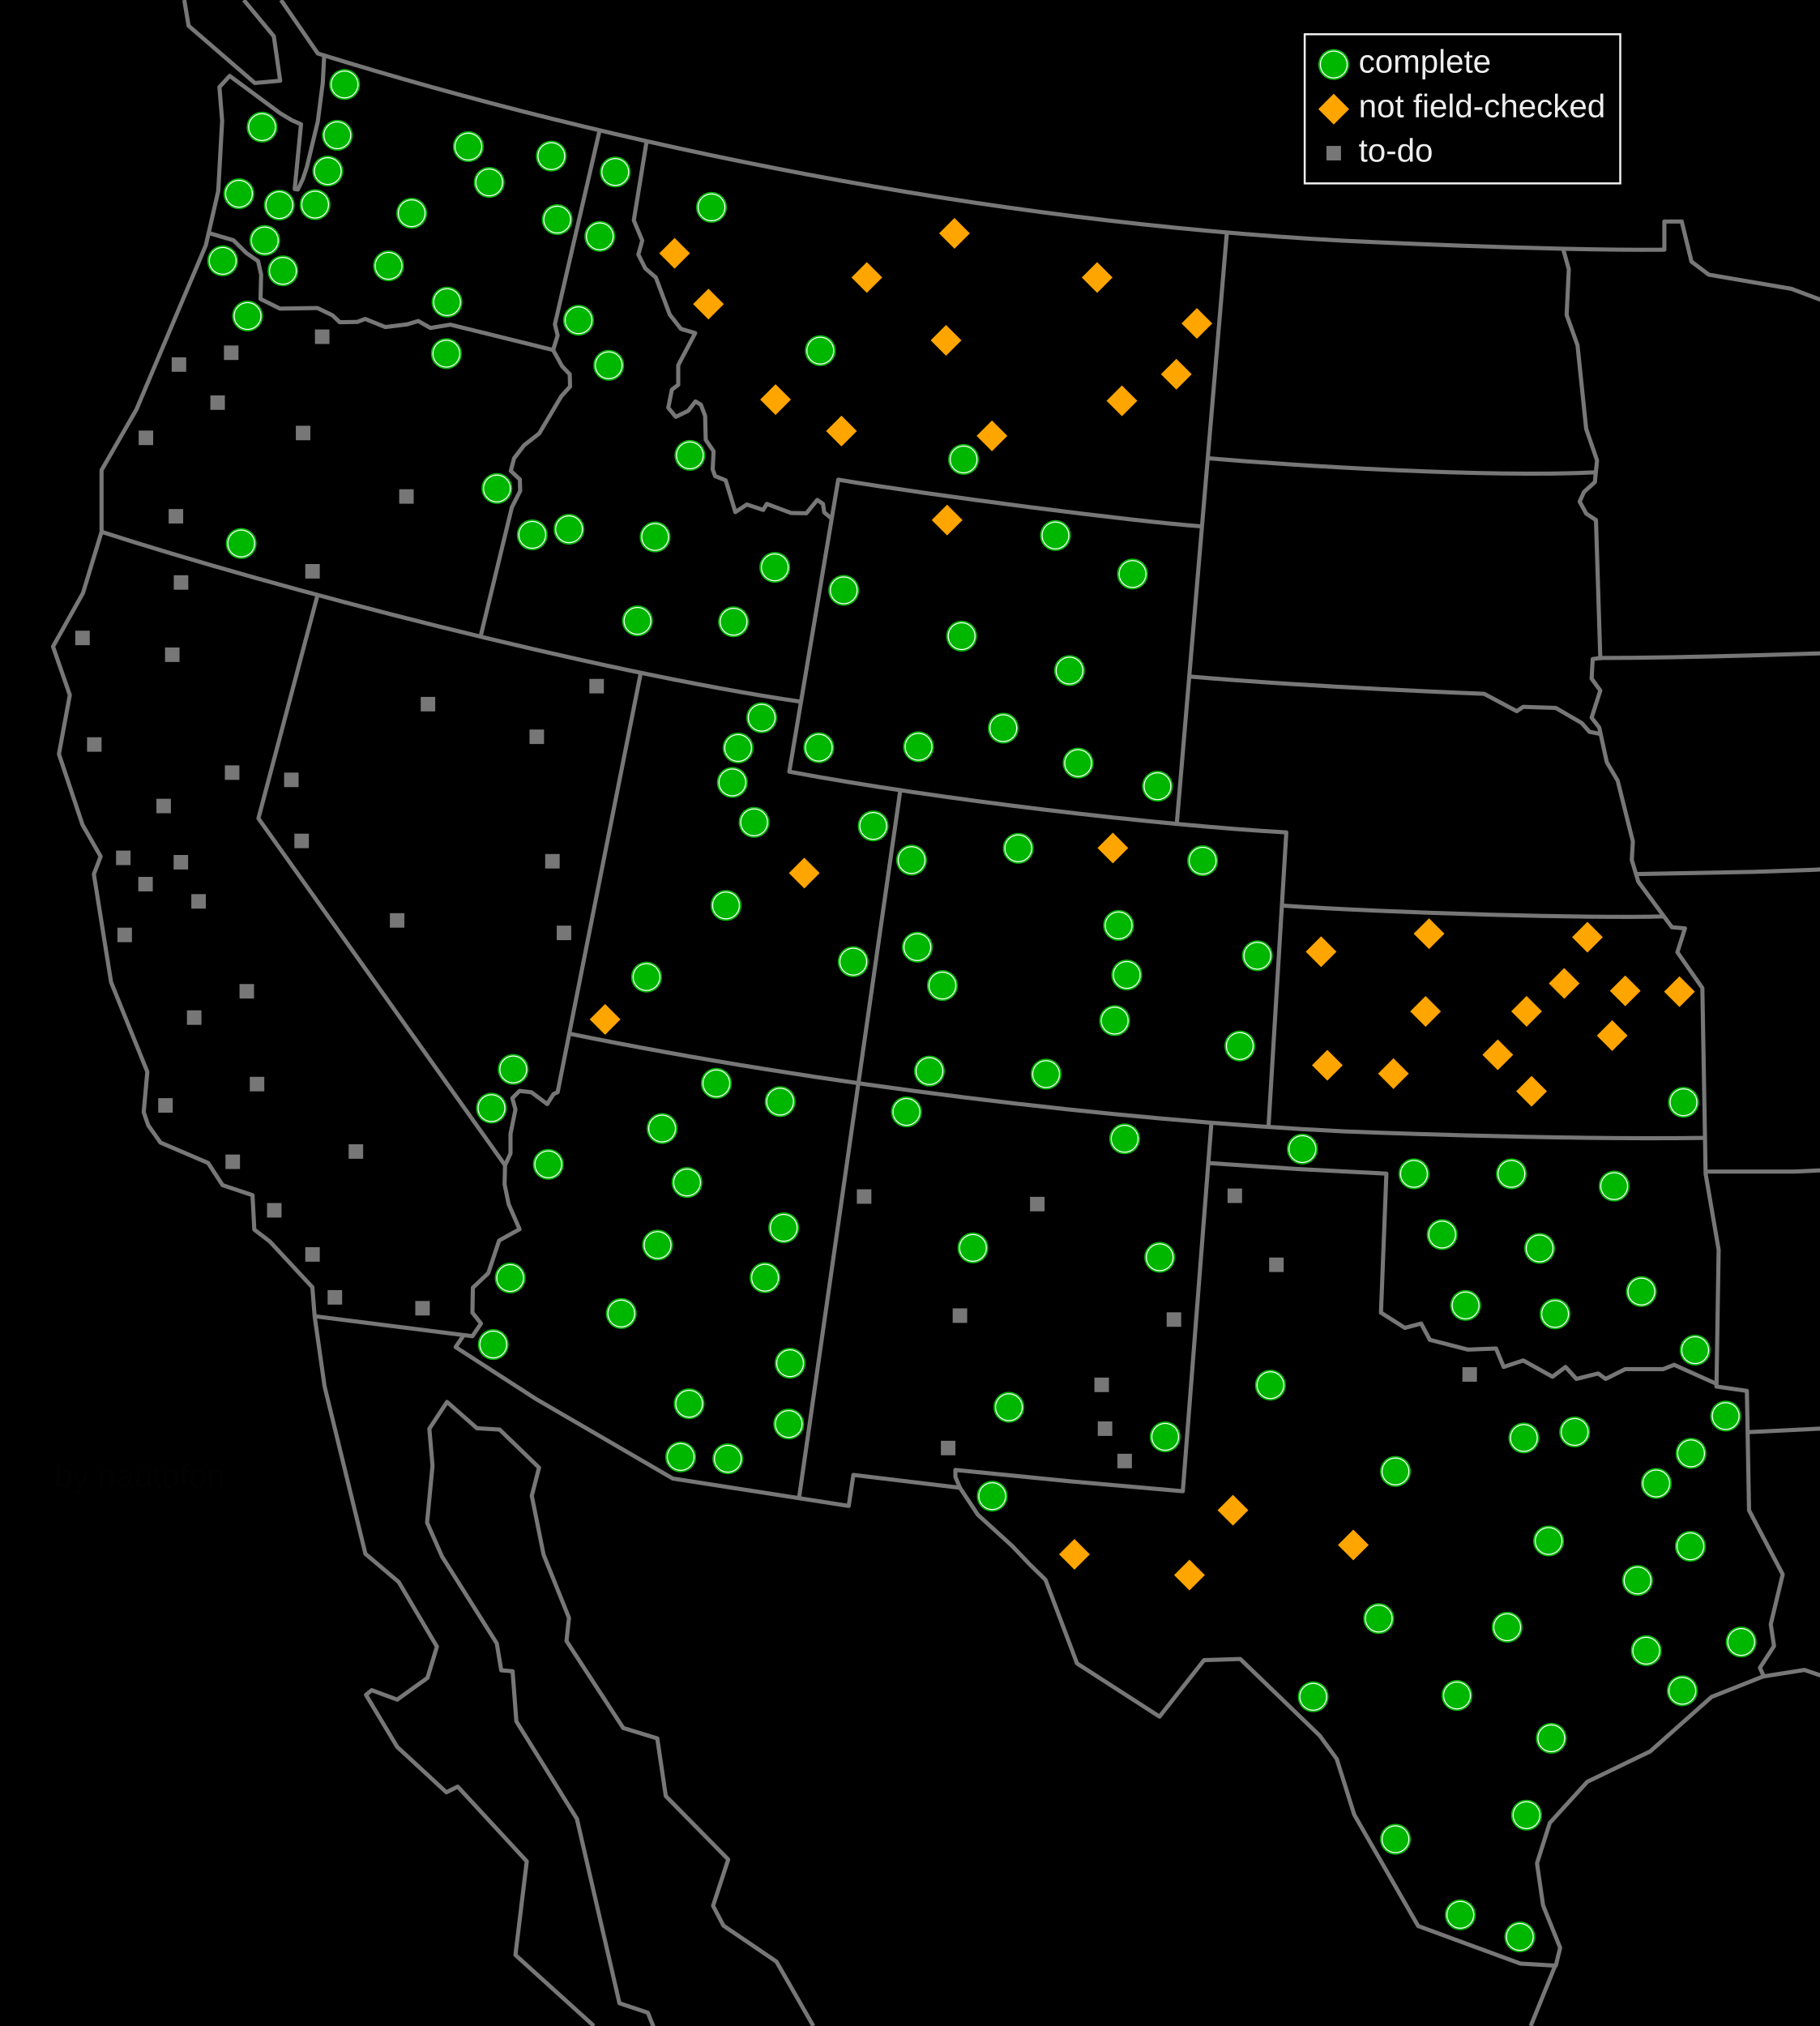
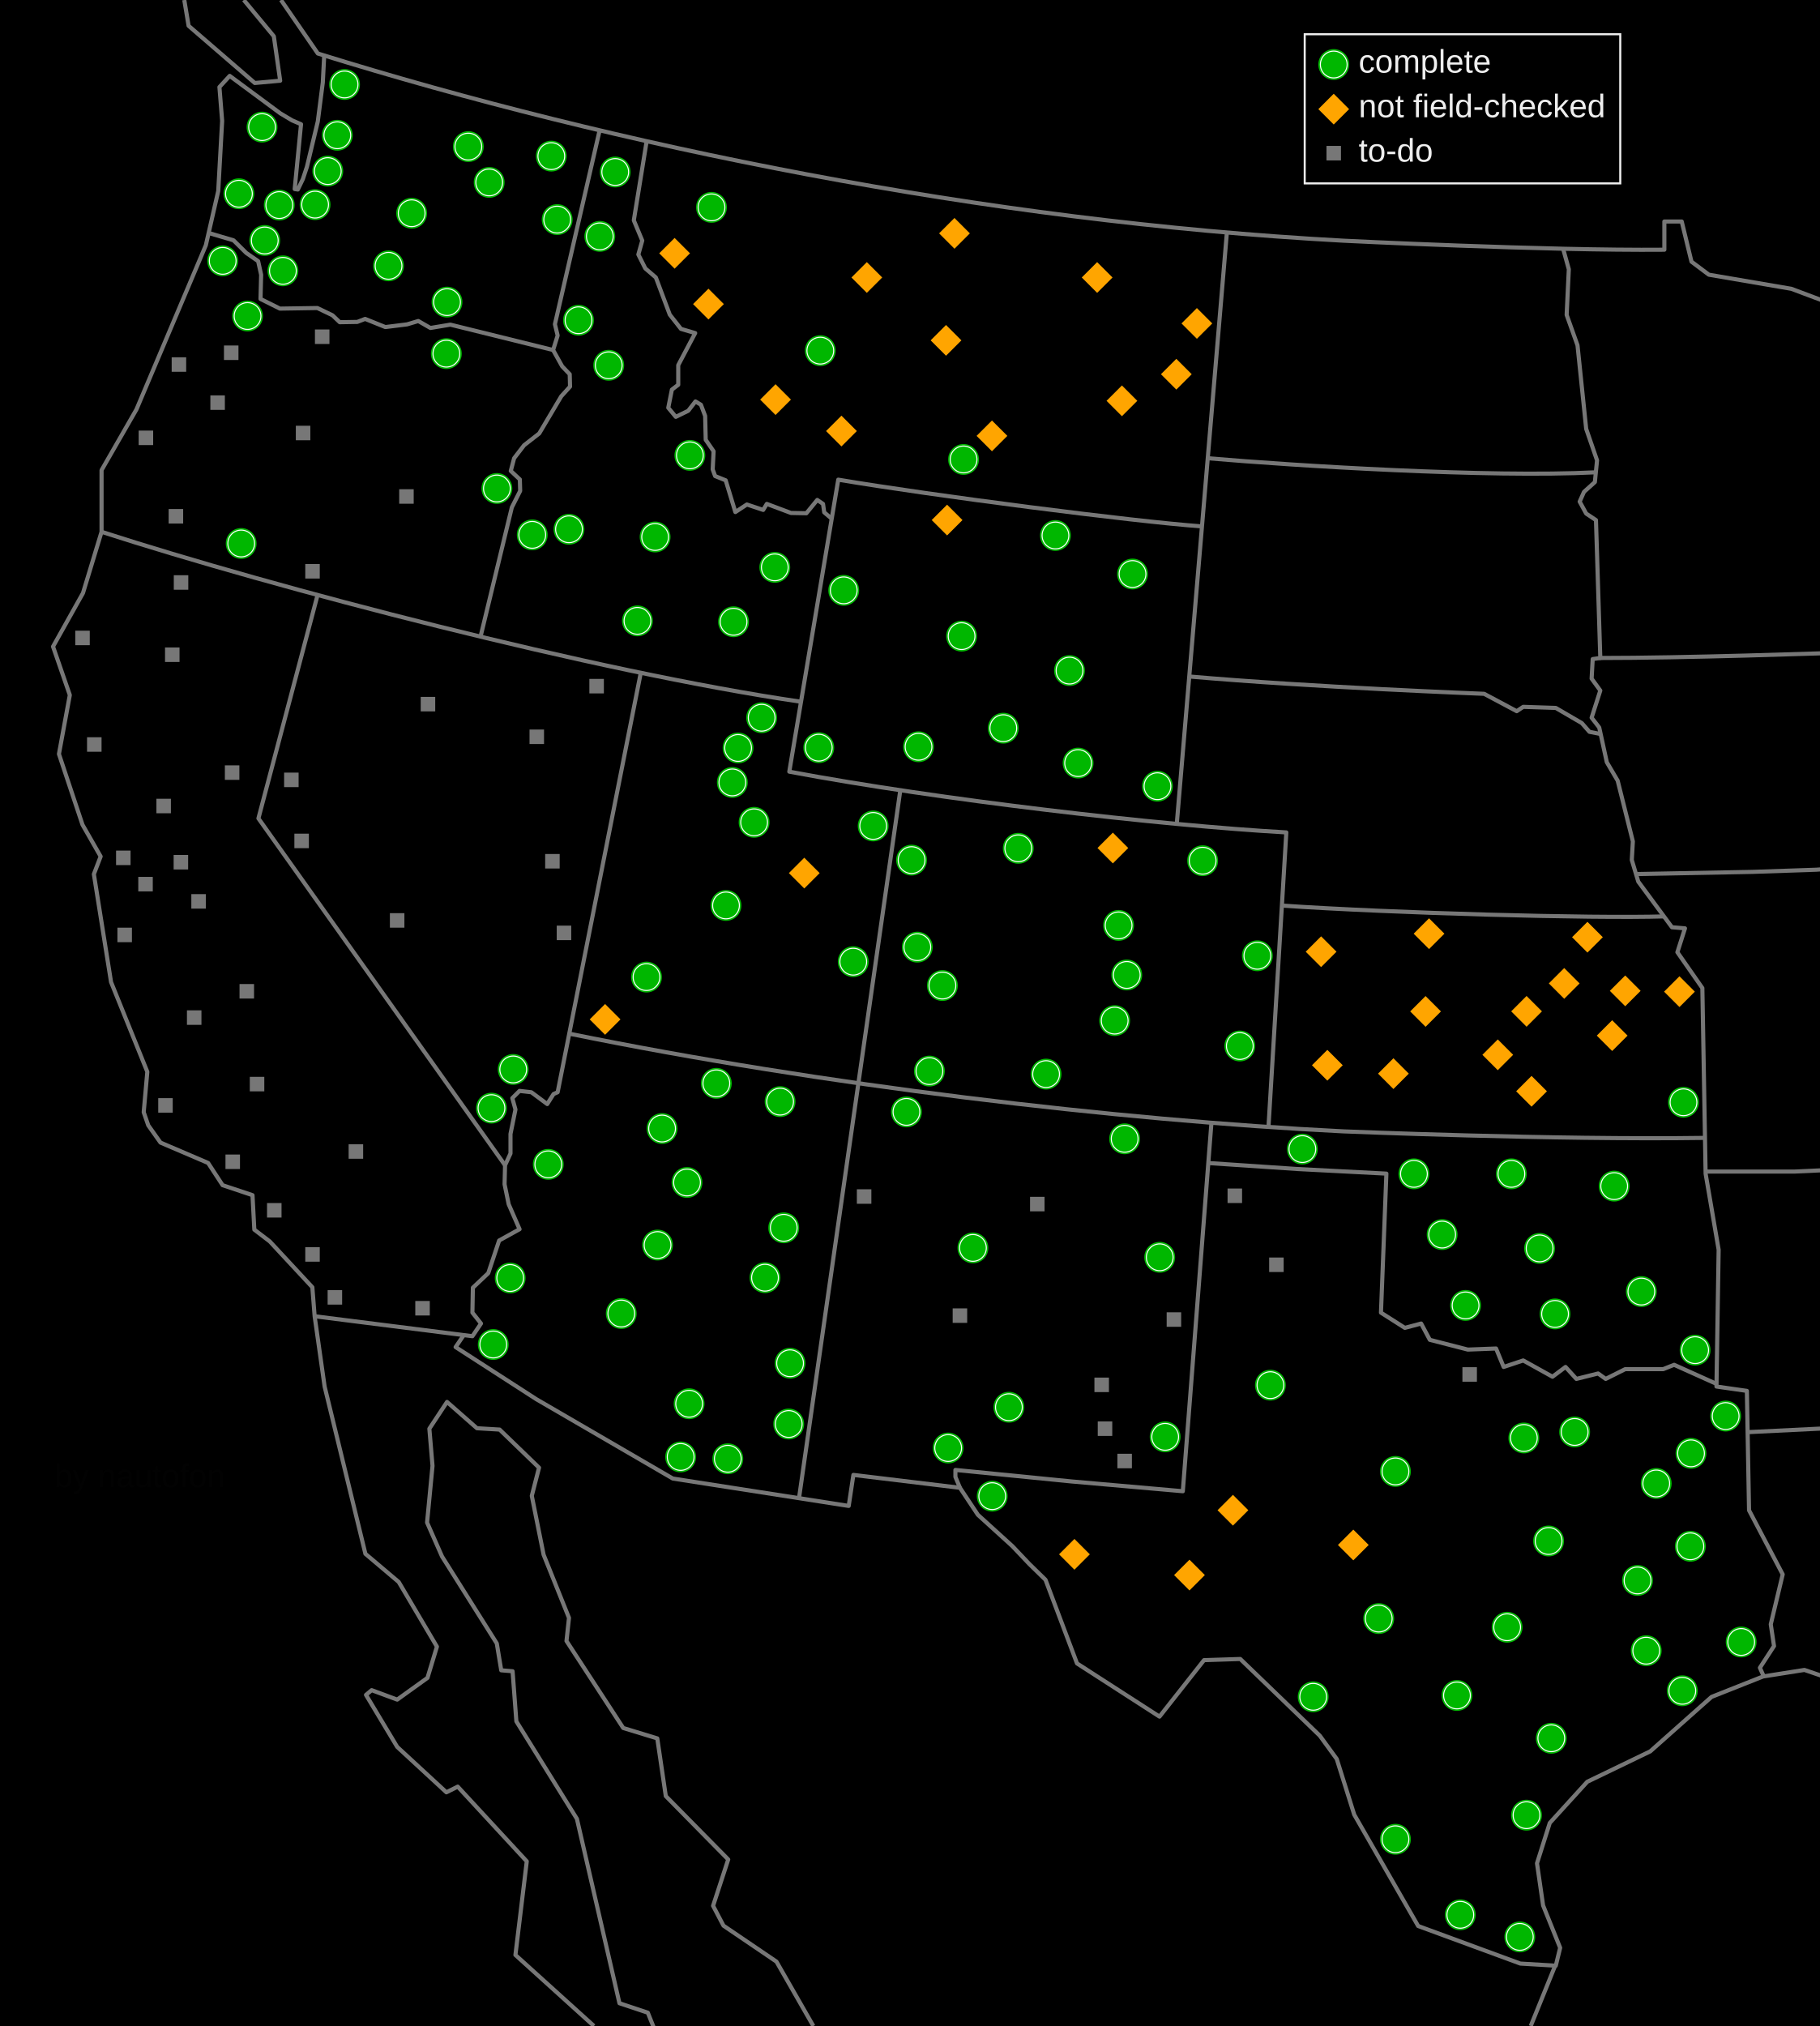
<svg xmlns="http://www.w3.org/2000/svg" xmlns:xlink="http://www.w3.org/1999/xlink" version="1.1" x="0px" y="0px" width="501.68px" height="558.55px" viewBox="0 0 501.68 558.55" xml:space="preserve">
  <symbol id="all" viewBox="-4.25 -4.25 8.5 8.5">
    <path style="fill:#00B700;" d="M4.25,0c0-2.35-1.9-4.25-4.25-4.25c-2.35,0-4.25,1.9-4.25,4.25S-2.35,4.25,0,4.25C2.35,4.25,4.25,2.35,4.25,0z" />
    <path style="fill:none;stroke:#FFFFFF;stroke-width:0.283;stroke-miterlimit:10;" d="M3.69,0c0-2.04-1.65-3.69-3.69-3.69S-3.68-2.04-3.68,0S-2.04,3.69,0,3.69S3.69,2.04,3.69,0z" />
  </symbol>
  <symbol id="cleanup" viewBox="-4.25 -4.25 8.5 8.5">
    <rect x="-3" y="-3" width="6" height="6" transform="rotate(45)" style="fill:orange" />
  </symbol>
  <symbol id="open" viewBox="-4.25 -4.25 8.5 8.5">
    <rect x="-2" y="-2" width="4" height="4" style="fill:#777" />
  </symbol>
  <symbol id="TODO" viewBox="-4.25 -4.25 8.5 8.5">
    <rect x="-2" y="-2" width="4" height="4" style="fill:red" />
  </symbol>
  <g id="map">
    <rect width="597.74" height="558.55" />
    <text id="made_by_nautofon" transform="matrix(1 0 0 1 15.00 410.00)" style="font-family:'ArialMT','Arial',sans-serif;fill:#020202;font-size:9px;">by nautofon</text>
    <path style="fill:none;stroke:#777777;stroke-width:1.134;stroke-linejoin:round;stroke-miterlimit:10;" d="M77.47,0l10.16,14.75c81.55,25.39,184,46.31,282.83,51.61 0 0 55.799 2.787 88.427 2.487v-7.783h4.789l2.694 11.076 4.789 3.592 22.75 3.891 14.368 5.388 10.178-2.993 17.362 4.49-13.47 7.184-18.858 18.559 0.299 2.395" />
    <line style="fill:none;stroke:#777777;stroke-width:1.134;stroke-linejoin:round;stroke-miterlimit:10;" x1="338.27" y1="64.1" x2="324.45" y2="227.16" />
    <polyline style="fill:none;stroke:#777777;stroke-width:1.134;stroke-linejoin:round;stroke-miterlimit:10;" points="87.56,164.04 71.25,225.62 139.25,321.25" />
    <polyline style="fill:none;stroke:#777777;stroke-width:1.134;stroke-linejoin:round;stroke-miterlimit:10;" points="176.67,185.49 153.75,301.12 152.62,301.62 150.88,304.38 146.5,301.12 143.25,300.75 141.25,302.75 142.12,305.88 140.75,312.62 140.75,318 139.25,321.25 139.12,326.5 140.25,332 143.25,338.88 137.62,342 134.62,351 130.38,355 130.25,361.88 132.62,364.88 130.25,368.38 86.75,362.88" />
    <polyline style="fill:none;stroke:#777777;stroke-width:1.134;stroke-linejoin:round;stroke-miterlimit:10;" points="50.81,0 52,7.12 70.25,22.88 77.25,22.25 75.5,10 67.22,0" />
    <path style="fill:none;stroke:#777777;stroke-width:1.134;stroke-linejoin:round;stroke-miterlimit:10;" d="m89.39 15.3-0.39 7.45-1.38 10.75-3 12.5-1.12 3.38-1.38 2.87-0.87-0.13 1.75-17.87-2.5-1.08-3.21-1.92-13.96-10.33-2.83 3.08 0.75 9.33-1.08 19.34-3.42 14.95-19.13 45.26-9.62 16.74v17l-5.12 16.88-8.26 14.75 4.63 13.37-3 16.26 6.5 19.5 5 8.74-1.87 4.88 4.74 29.75 10 24.75-1 11.12 1.26 3.63 3.37 4.75 13.13 5.62 4 6.13 8.24 2.75 0.5 9.5 4.26 3.25 11.74 12.63 0.63 8 2.75 19.37 11.25 46.13 9.177 7.754 10.54 17.833-2.607 8.605-8.344 5.997-7.04-2.607-1.565 1.304 8.605 14.341 13.559 12.516 3.129-1.565 19.035 20.599-3.129 25.814 21.642 19.574" />
    <path style="fill:none;stroke:#777777;stroke-width:1.134;stroke-linejoin:round;stroke-miterlimit:10;" d="m180.18 558.79-1.565-3.911-7.822-2.607-11.734-50.846-16.688-26.857-1.043-13.82-3.129-0.261-1.228-7.413-15.09-23.953-4.13-9.37 1.5-15.63-0.87-10.24 4.87-7.38 8.25 7.25 6.25 0.37 10.87 10.5-2 7.76 3.26 16.24 6.997 17.413-0.687 6.37 15.645 23.989 9.387 2.868 2.347 15.906 17.21 17.47-4.172 12.777 2.868 5.476 14.602 9.909 10.169 17.749" />
    <path style="fill:none;stroke:#777777;stroke-width:1.134;stroke-linejoin:round;stroke-miterlimit:10;" d="m127.87 368.07-2.25 3.31 22.26 14.37 37.62 21.87 48.5 7.55 1.29-8.55 29.38 3.55 4.95 7.45 9.5 8.63 4.68 4.93 4.464 4.358 8.681 23.049 22.75 14.668 12.273-15.566 9.989-0.323 21.93 21.149 4.666 6.405 4.83 15.362 17.624 30.7 28.183 10.36 9.765 0.577 1.202-4.926-4.701-11.674-1.683-11.626 3.523-11.123 10.338-11.353 17.362-8.382 16.902-15.012 14.229-5.642 11.375-1.796 13.171 4.49 14.967-3.592 14.368 10.477 12.872-0.299 6.585-4.191 6.885 2.395 2.694-2.993-3.891-3.592-0.299-8.082-2.993-5.388 6.885-4.191 13.47-2.395 15.53 0.898" />
    <line style="fill:none;stroke:#777777;stroke-width:1.134;stroke-linejoin:round;stroke-miterlimit:10;" x1="248.23" y1="217.87" x2="220.3" y2="413.04" />
    <path style="fill:none;stroke:#777777;stroke-width:1.134;stroke-linejoin:round;stroke-miterlimit:10;" d="M28,146.62c47.23,15.27,136.03,38.56,192.86,46.85" />
    <path style="fill:none;stroke:#777777;stroke-width:1.134;stroke-linejoin:round;stroke-miterlimit:10;" d="M156.95 284.97c69.54 14.18 151.01 23.87 213.51 26.94 0 0 58.194 2.396 99.503 1.797" />
    <path style="fill:none;stroke:#777777;stroke-width:1.134;stroke-linejoin:round;stroke-miterlimit:10;" d="M331.36,145.12c-18.79-1.34-74.68-8.56-100.24-12.88l-13.5,80.5c41,7.71,102.37,14.82,137.04,16.75l-4.92,81.2" />
    <polyline style="fill:none;stroke:#777777;stroke-width:1.134;stroke-linejoin:round;stroke-miterlimit:10;" points="334.01,309.54 326.12,411.12 295.42,408.42 263.42,405.25 263.42,407.17 264.67,410.17" />
    <path style="fill:none;stroke:#777777;stroke-width:1.134;stroke-linejoin:round;stroke-miterlimit:10;" d="m333.16 320.64 24.461 1.643 24.63 1.276-1.497 38.332 6.585 4.191 4.49-1.197 2.395 4.49 10.477 2.694 7.783-0.299 2.095 5.089 5.388-1.796 8.082 4.49 3.592-2.694 2.993 3.293 5.987-1.497 2.095 1.497 5.388-2.694h10.477l2.993-1.197 11.974 5.388" />
    <path style="fill:none;stroke:#777777;stroke-width:1.134;stroke-linejoin:round;stroke-miterlimit:10;" d="m353.22 249.65c31.131 2.095 85.611 3.592 105.67 2.993" />
    <path style="fill:none;stroke:#777777;stroke-width:1.134;stroke-linejoin:round;stroke-miterlimit:10;" d="m327.78 186.49c34.125 2.993 81.42 4.789 81.42 4.789l8.98 4.789 1.796-1.197 8.98 0.299 7.184 4.191 2.095 2.395 2.993 0.599" />
    <path style="fill:none;stroke:#777777;stroke-width:1.134;stroke-linejoin:round;stroke-miterlimit:10;" d="m332.87 126.32c24.246 2.095 77.529 5.388 107.16 3.891" />
    <polyline style="fill:none;stroke:#777777;stroke-width:1.134;stroke-linejoin:round;stroke-miterlimit:10;" points="165.33,35.93 153,89.38 153.75,92.5 152.5,96.5 155,101 157.08,103.17 157.17,106.58 154.75,109.25 148.67,119.5 144.5,122.75 141.75,126.33 140.83,129.83 143.33,132.17 143.42,135.33 141.12,139.88 132.49,175.53" />
    <polyline style="fill:none;stroke:#777777;stroke-width:1.134;stroke-linejoin:round;stroke-miterlimit:10;" points="178.29,38.93 174.75,60.75 177.08,66.33 176,70.17 177.92,74 180.83,76.5 184.67,86.75 187.75,90.67 191.67,91.83 187,100.67 187,106.08 185.25,107.42 184.25,112.42 186.33,114.92 189.75,113.25 191.75,110.67 193.25,111.58 194.42,114.67 194.58,121.25 196.75,124.42 196.5,129.42 197.17,131.25 200.08,132.42 202.75,141.17 205.92,139.08 210.42,140.58 211.42,138.92 218.08,141.42 222.33,141.5 225.33,137.83 226.92,138.92 227.25,141.25 229.32,143.01" />
    <polyline style="fill:none;stroke:#777777;stroke-width:1.134;stroke-linejoin:round;stroke-miterlimit:10;" points="57.53,64.23 64.38,66.25 67.92,69.75 71.17,72 72,75.75 71.83,82.42 77.17,85.08 87.5,84.92 91.67,86.92 93.67,88.83 98.5,88.75 100.67,87.92 106.25,90.17 112.25,89.42 115.33,88.5 118.67,90.42 124.17,89.5 152.5,96.5" />
    <path style="fill:none;stroke:#777777;stroke-width:1.134;stroke-linejoin:round;stroke-miterlimit:10;" d="m431.05 68.847 1.497 5.388-0.599 12.572 2.993 8.382 2.395 23.049 2.993 8.681-0.599 5.987-2.993 2.694-1.197 2.694 1.796 3.293 2.694 1.796 1.197 38.016-2.095 0.299-0.299 5.388 2.395 3.293-2.395 7.484 2.095 2.694 2.095 9.579 2.993 5.089 4.191 16.763-0.299 5.089 1.796 5.987 9.28 12.572 3.592 0.299-2.095 6.585 6.885 9.878 0.898 51.187 3.592 20.954-0.599 37.717 8.382 1.197 0.599 32.927 9.28 17.661-3.293 13.77 0.898 5.987-3.891 5.987 1.197 2.694" />
    <path style="fill:none;stroke:#777777;stroke-width:1.134;stroke-linejoin:round;stroke-miterlimit:10;" d="m440.93 181.4c24.246 0 58.371-1.197 76.93-1.796" />
    <path style="fill:none;stroke:#777777;stroke-width:1.134;stroke-linejoin:round;stroke-miterlimit:10;" d="m451.1 240.97 32.029-0.599 17.661-0.599 12.273-0.898 5.089 4.789" />
    <path style="fill:none;stroke:#777777;stroke-width:1.134;stroke-linejoin:round;stroke-miterlimit:10;" d="m470.56 322.99h24.246l32.329-1.497 17.062 0.299 1.796 2.694-4.789 5.987 10.776-0.299" />
    <path style="fill:none;stroke:#777777;stroke-width:1.134;stroke-linejoin:round;stroke-miterlimit:10;" d="m481.94 394.83 48.792-2.395" />
    <path style="fill:none;stroke:#777777;stroke-width:1.134;stroke-linejoin:round;stroke-miterlimit:10;" d="m428.87 541.7-6.822 16.841" />
  </g>
  <g id="legend" transform="translate(55)">
    <rect x="304.73" y="9.44" style="stroke:#EEEEEE;stroke-width:0.567;stroke-miterlimit:10;" width="87" height="41.12" />
    <text transform="matrix(1 0 0 1 319.5923 44.5608)" style="fill:#EEEEEE; font-family:'ArialMT','Arial',sans-serif; font-size:9px;">to-do</text>
    <use xlink:href="#open" width="8.5" height="8.5" id="legend-unkown_1_" x="-4.25" y="-4.25" transform="matrix(1 0 0 -1 312.729 42.2266)" style="overflow:visible;" />
    <text transform="matrix(1 0 0 1 319.5923 32.3207)" style="fill:#EEEEEE; font-family:'ArialMT','Arial',sans-serif; font-size:9px;">not field-checked</text>
    <use xlink:href="#cleanup" width="8.5" height="8.5" id="legend-some_1_" x="-4.25" y="-4.25" transform="matrix(1 0 0 -1 312.729 30.0874)" style="overflow:visible;" />
    <text transform="matrix(1 0 0 1 319.5933 20.0199)" style="fill:#EEEEEE; font-family:'ArialMT','Arial',sans-serif; font-size:9px;">complete</text>
    <use xlink:href="#all" width="8.5" height="8.5" id="legend-all_1_" x="-4.25" y="-4.25" transform="matrix(1 0 0 -1 312.729 17.7852)" style="overflow:visible;" />
  </g>
  <g id="data">
    <g id="AZ">
      <use xlink:href="#all" width="8.5" height="8.5" id="camp_verde" x="-4.25" y="-4.25" transform="matrix(1 0 0 -1 181.292 343.25)" style="overflow:visible;" />
      <use xlink:href="#all" width="8.5" height="8.5" id="clifton" x="-4.25" y="-4.25" transform="matrix(1 0 0 -1 217.8335 375.834)" style="overflow:visible;" />
      <use xlink:href="#all" width="8.5" height="8.5" id="ehrenberg" x="-4.25" y="-4.25" transform="matrix(1 0 0 -1 140.6665 352.334)" style="overflow:visible;" />
      <use xlink:href="#all" width="8.5" height="8.5" id="flagstaff" x="-4.25" y="-4.25" transform="matrix(1 0 0 -1 189.417 326)" style="overflow:visible;" />
      <use xlink:href="#all" width="8.5" height="8.5" id="g_canyon_vlg" x="-4.25" y="-4.25" transform="matrix(1 0 0 -1 182.542 311.125)" style="overflow:visible;" />
      <use xlink:href="#all" width="8.5" height="8.5" id="holbrook" x="-4.25" y="-4.25" transform="matrix(1 0 0 -1 216.084 338.5)" style="overflow:visible;" />
      <use xlink:href="#all" width="8.5" height="8.5" id="kayenta" x="-4.25" y="-4.25" transform="matrix(1 0 0 -1 215.0835 303.708)" style="overflow:visible;" />
      <use xlink:href="#all" width="8.5" height="8.5" id="kingman" x="-4.25" y="-4.25" transform="matrix(1 0 0 -1 151.167 321)" style="overflow:visible;" />
      <use xlink:href="#all" width="8.5" height="8.5" id="nogales" x="-4.25" y="-4.25" transform="matrix(1 0 0 -1 187.6665 401.667)" style="overflow:visible;" />
      <use xlink:href="#all" width="8.5" height="8.5" id="page" x="-4.25" y="-4.25" transform="matrix(1 0 0 -1 197.5005 298.667)" style="overflow:visible;" />
      <use xlink:href="#all" width="8.5" height="8.5" id="phoenix" x="-4.25" y="-4.25" transform="matrix(1 0 0 -1 171.292 362.125)" style="overflow:visible;" />
      <use xlink:href="#all" width="8.5" height="8.5" id="san_simon" x="-4.25" y="-4.25" transform="matrix(1 0 0 -1 217.4585 392.583)" style="overflow:visible;" />
      <use xlink:href="#all" width="8.5" height="8.5" id="show_low" x="-4.25" y="-4.25" transform="matrix(1 0 0 -1 210.917 352.25)" style="overflow:visible;" />
      <use xlink:href="#all" width="8.5" height="8.5" id="sierra_vista" x="-4.25" y="-4.25" transform="matrix(1 0 0 -1 200.6665 402.167)" style="overflow:visible;" />
      <use xlink:href="#all" width="8.5" height="8.5" id="tucson" x="-4.25" y="-4.25" transform="matrix(1 0 0 -1 190 387)" style="overflow:visible;" />
      <use xlink:href="#all" width="8.5" height="8.5" id="yuma" x="-4.25" y="-4.25" transform="matrix(1 0 0 -1 136 370.667)" style="overflow:visible;" />
    </g>
    <g id="CA">
      <use xlink:href="#open" width="8.5" height="8.5" id="bakersfield" x="-4.25" y="-4.25" transform="matrix(1 0 0 -1 70.875 298.874)" style="overflow:visible;" />
      <use xlink:href="#open" width="8.5" height="8.5" id="barstow" x="-4.25" y="-4.25" transform="matrix(1 0 0 -1 98.125 317.458)" style="overflow:visible;" />
      <use xlink:href="#open" width="8.5" height="8.5" id="carlsbad" x="-4.25" y="-4.25" transform="matrix(1 0 0 -1 86.1655 345.834)" style="overflow:visible;" />
      <use xlink:href="#open" width="8.5" height="8.5" id="el_centro" x="-4.25" y="-4.25" transform="matrix(1 0 0 -1 116.499 360.668)" style="overflow:visible;" />
      <use xlink:href="#open" width="8.5" height="8.5" id="eureka" x="-4.25" y="-4.25" transform="matrix(1 0 0 -1 22.7495 175.875)" style="overflow:visible;" />
      <use xlink:href="#open" width="8.5" height="8.5" id="fresno" x="-4.25" y="-4.25" transform="matrix(1 0 0 -1 68.042 273.2905)" style="overflow:visible;" />
      <use xlink:href="#open" width="8.5" height="8.5" id="hilt" x="-4.25" y="-4.25" transform="matrix(1 0 0 -1 49.9165 160.5835)" style="overflow:visible;" />
      <use xlink:href="#open" width="8.5" height="8.5" id="huron" x="-4.25" y="-4.25" transform="matrix(1 0 0 -1 53.542 280.5405)" style="overflow:visible;" />
      <use xlink:href="#open" width="8.5" height="8.5" id="los_angeles" x="-4.25" y="-4.25" transform="matrix(1 0 0 -1 75.6235 333.668)" style="overflow:visible;" />
      <use xlink:href="#open" width="8.5" height="8.5" id="oakdale" x="-4.25" y="-4.25" transform="matrix(1 0 0 -1 54.7495 248.5)" style="overflow:visible;" />
      <use xlink:href="#open" width="8.5" height="8.5" id="oakland" x="-4.25" y="-4.25" transform="matrix(1 0 0 -1 40.1245 243.75)" style="overflow:visible;" />
      <use xlink:href="#open" width="8.5" height="8.5" id="oxnard" x="-4.25" y="-4.25" transform="matrix(1 0 0 -1 64.1675 320.292)" style="overflow:visible;" />
      <use xlink:href="#open" width="8.5" height="8.5" id="redding" x="-4.25" y="-4.25" transform="matrix(1 0 0 -1 47.4995 180.5)" style="overflow:visible;" />
      <use xlink:href="#open" width="8.5" height="8.5" id="sacramento" x="-4.25" y="-4.25" transform="matrix(1 0 0 -1 45.124 222.2095)" style="overflow:visible;" />
      <use xlink:href="#open" width="8.5" height="8.5" id="san_diego" x="-4.25" y="-4.25" transform="matrix(1 0 0 -1 92.3325 357.668)" style="overflow:visible;" />
      <use xlink:href="#open" width="8.5" height="8.5" id="san_francisc" x="-4.25" y="-4.25" transform="matrix(1 0 0 -1 33.9995 236.5)" style="overflow:visible;" />
      <use xlink:href="#open" width="8.5" height="8.5" id="santa_cruz" x="-4.25" y="-4.25" transform="matrix(1 0 0 -1 34.3745 257.75)" style="overflow:visible;" />
      <use xlink:href="#open" width="8.5" height="8.5" id="santa_maria" x="-4.25" y="-4.25" transform="matrix(1 0 0 -1 45.6245 304.75)" style="overflow:visible;" />
      <use xlink:href="#open" width="8.5" height="8.5" id="stockton" x="-4.25" y="-4.25" transform="matrix(1 0 0 -1 49.874 237.7095)" style="overflow:visible;" />
      <use xlink:href="#open" width="8.5" height="8.5" id="truckee" x="-4.25" y="-4.25" transform="matrix(1 0 0 -1 63.9995 213)" style="overflow:visible;" />
      <use xlink:href="#open" width="8.5" height="8.5" id="ukiah" x="-4.25" y="-4.25" transform="matrix(1 0 0 -1 25.9995 205.25)" style="overflow:visible;" />
    </g>
    <g id="CO">
      <use xlink:href="#all" width="8.5" height="8.5" id="alamosa" x="-4.25" y="-4.25" transform="matrix(1 0 0 -1 288.4165 296.1221)" style="overflow:visible;" />
      <use xlink:href="#all" width="8.5" height="8.5" id="burlington" x="-4.25" y="-4.25" transform="matrix(1 0 0 -1 346.667 263.4971)" style="overflow:visible;" />
      <use xlink:href="#all" width="8.5" height="8.5" id="colorado_spr" x="-4.25" y="-4.25" transform="matrix(1 0 0 -1 310.6665 268.7886)" style="overflow:visible;" />
      <use xlink:href="#all" width="8.5" height="8.5" id="denver" x="-4.25" y="-4.25" transform="matrix(1 0 0 -1 308.4165 255.1221)" style="overflow:visible;" />
      <use xlink:href="#all" width="8.5" height="8.5" id="durango" x="-4.25" y="-4.25" transform="matrix(1 0 0 -1 256.25 295.2886)" style="overflow:visible;" />
      <use xlink:href="#cleanup" width="8.5" height="8.5" id="fort_collins" x="-4.25" y="-4.25" transform="matrix(1 0 0 -1 306.833 233.7886)" style="overflow:visible;" />
      <use xlink:href="#all" width="8.5" height="8.5" id="grand_juncti" x="-4.25" y="-4.25" transform="matrix(1 0 0 -1 252.916 261.1221)" style="overflow:visible;" />
      <use xlink:href="#all" width="8.5" height="8.5" id="lamar" x="-4.25" y="-4.25" transform="matrix(1 0 0 -1 341.833 288.3721)" style="overflow:visible;" />
      <use xlink:href="#all" width="8.5" height="8.5" id="montrose" x="-4.25" y="-4.25" transform="matrix(1 0 0 -1 259.833 271.7051)" style="overflow:visible;" />
      <use xlink:href="#all" width="8.5" height="8.5" id="pueblo" x="-4.25" y="-4.25" transform="matrix(1 0 0 -1 307.333 281.3721)" style="overflow:visible;" />
      <use xlink:href="#all" width="8.5" height="8.5" id="rangely" x="-4.25" y="-4.25" transform="matrix(1 0 0 -1 251.333 237.1221)" style="overflow:visible;" />
      <use xlink:href="#all" width="8.5" height="8.5" id="steamboat_sp" x="-4.25" y="-4.25" transform="matrix(1 0 0 -1 280.7495 233.8721)" style="overflow:visible;" />
      <use xlink:href="#all" width="8.5" height="8.5" id="sterling" x="-4.25" y="-4.25" transform="matrix(1 0 0 -1 331.583 237.2886)" style="overflow:visible;" />
    </g>
    <g id="ID">
      <use xlink:href="#all" width="8.5" height="8.5" id="boise" x="-4.25" y="-4.25" transform="matrix(1 0 0 -1 156.8745 145.9141)" style="overflow:visible;" />
      <use xlink:href="#all" width="8.5" height="8.5" id="coeur_dalene" x="-4.25" y="-4.25" transform="matrix(1 0 0 -1 165.3745 65.1641)" style="overflow:visible;" />
      <use xlink:href="#all" width="8.5" height="8.5" id="grangeville" x="-4.25" y="-4.25" transform="matrix(1 0 0 -1 167.833 100.7056)" style="overflow:visible;" />
      <use xlink:href="#all" width="8.5" height="8.5" id="idaho_falls" x="-4.25" y="-4.25" transform="matrix(1 0 0 -1 213.6245 156.4141)" style="overflow:visible;" />
      <use xlink:href="#all" width="8.5" height="8.5" id="ketchum" x="-4.25" y="-4.25" transform="matrix(1 0 0 -1 180.6245 148.0391)" style="overflow:visible;" />
      <use xlink:href="#all" width="8.5" height="8.5" id="lewiston" x="-4.25" y="-4.25" transform="matrix(1 0 0 -1 159.4995 88.2891)" style="overflow:visible;" />
      <use xlink:href="#all" width="8.5" height="8.5" id="nampa" x="-4.25" y="-4.25" transform="matrix(1 0 0 -1 146.7495 147.4556)" style="overflow:visible;" />
      <use xlink:href="#all" width="8.5" height="8.5" id="pocatello" x="-4.25" y="-4.25" transform="matrix(1 0 0 -1 202.2495 171.4141)" style="overflow:visible;" />
      <use xlink:href="#all" width="8.5" height="8.5" id="salmon" x="-4.25" y="-4.25" transform="matrix(1 0 0 -1 190.2075 125.5391)" style="overflow:visible;" />
      <use xlink:href="#all" width="8.5" height="8.5" id="sandpoint" x="-4.25" y="-4.25" transform="matrix(1 0 0 -1 169.6245 47.4141)" style="overflow:visible;" />
      <use xlink:href="#all" width="8.5" height="8.5" id="twin_falls" x="-4.25" y="-4.25" transform="matrix(1 0 0 -1 175.7495 171.1641)" style="overflow:visible;" />
    </g>
    <g id="KS">
      <use xlink:href="#cleanup" width="8.5" height="8.5" id="colby" transform="translate(360 258.13)" />
      <use xlink:href="#cleanup" width="8.5" height="8.5" id="dodge_city" transform="translate(379.94 291.74)" />
      <use xlink:href="#cleanup" width="8.5" height="8.5" id="emporia" transform="translate(440.25 281.26)" />
      <use xlink:href="#cleanup" width="8.5" height="8.5" id="garden_city" transform="translate(361.72 289.43)" />
      <use xlink:href="#cleanup" width="8.5" height="8.5" id="hays" transform="translate(388.8 274.59)" />
      <use xlink:href="#cleanup" width="8.5" height="8.5" id="hutchinson" transform="translate(408.71 286.55)" />
      <use xlink:href="#cleanup" width="8.5" height="8.5" id="junction_cit" transform="translate(427.03 266.87)" />
      <use xlink:href="#cleanup" width="8.5" height="8.5" id="kansas_city" transform="translate(458.8 269.14)" />
      <use xlink:href="#cleanup" width="8.5" height="8.5" id="marysville" transform="translate(433.43 254.13)" />
      <use xlink:href="#cleanup" width="8.5" height="8.5" id="phillipsburg" transform="translate(389.76 253.16)" />
      <use xlink:href="#all" width="8.5" height="8.5" id="pittsburg" transform="translate(459.91 299.64)" />
      <use xlink:href="#cleanup" width="8.5" height="8.5" id="salina_ks" transform="translate(416.65 274.57)" />
      <use xlink:href="#cleanup" width="8.5" height="8.5" id="topeka" transform="translate(443.85 268.92)" />
      <use xlink:href="#cleanup" width="8.5" height="8.5" id="wichita" transform="translate(418.02 296.61)" />
    </g>
    <g id="MT">
      <use xlink:href="#cleanup" width="8.5" height="8.5" id="billings" x="-4.25" y="-4.25" transform="matrix(1 0 0 -1 273.4985 120.168)" style="overflow:visible;" />
      <use xlink:href="#cleanup" width="8.5" height="8.5" id="bozeman" x="-4.25" y="-4.25" transform="matrix(1 0 0 -1 231.998 118.8345)" style="overflow:visible;" />
      <use xlink:href="#cleanup" width="8.5" height="8.5" id="butte" x="-4.25" y="-4.25" transform="matrix(1 0 0 -1 213.8315 110.168)" style="overflow:visible;" />
      <use xlink:href="#cleanup" width="8.5" height="8.5" id="glasgow_mt" x="-4.25" y="-4.25" transform="matrix(1 0 0 -1 302.4985 76.501)" style="overflow:visible;" />
      <use xlink:href="#cleanup" width="8.5" height="8.5" id="glendive" x="-4.25" y="-4.25" transform="matrix(1 0 0 -1 324.332 103.168)" style="overflow:visible;" />
      <use xlink:href="#cleanup" width="8.5" height="8.5" id="great_falls" x="-4.25" y="-4.25" transform="matrix(1 0 0 -1 238.9985 76.5015)" style="overflow:visible;" />
      <use xlink:href="#cleanup" width="8.5" height="8.5" id="havre" x="-4.25" y="-4.25" transform="matrix(1 0 0 -1 263.165 64.3345)" style="overflow:visible;" />
      <use xlink:href="#all" width="8.5" height="8.5" id="helena" x="-4.25" y="-4.25" transform="matrix(1 0 0 -1 226.1655 96.668)" style="overflow:visible;" />
      <use xlink:href="#all" width="8.5" height="8.5" id="kalispell" x="-4.25" y="-4.25" transform="matrix(1 0 0 -1 196.165 57.168)" style="overflow:visible;" />
      <use xlink:href="#all" width="8.5" height="8.5" id="laurel" x="-4.25" y="-4.25" transform="matrix(1 0 0 -1 265.665 126.6675)" style="overflow:visible;" />
      <use xlink:href="#cleanup" width="8.5" height="8.5" id="lewistown" x="-4.25" y="-4.25" transform="matrix(1 0 0 -1 260.832 93.835)" style="overflow:visible;" />
      <use xlink:href="#cleanup" width="8.5" height="8.5" id="miles_city" x="-4.25" y="-4.25" transform="matrix(1 0 0 -1 309.332 110.502)" style="overflow:visible;" />
      <use xlink:href="#cleanup" width="8.5" height="8.5" id="missoula" x="-4.25" y="-4.25" transform="matrix(1 0 0 -1 195.332 83.8345)" style="overflow:visible;" />
      <use xlink:href="#cleanup" width="8.5" height="8.5" id="sidney" x="-4.25" y="-4.25" transform="matrix(1 0 0 -1 329.998 89.1675)" style="overflow:visible;" />
      <use xlink:href="#cleanup" width="8.5" height="8.5" id="thompson_f" x="-4.25" y="-4.25" transform="matrix(1 0 0 -1 185.9985 69.8345)" style="overflow:visible;" />
    </g>
    <g id="NM">
      <use xlink:href="#all" width="8.5" height="8.5" id="alamogordo" x="-4.25" y="-4.25" transform="matrix(1 0 0 -1 278.1665 387.9561)" style="overflow:visible;" />
      <use xlink:href="#all" width="8.5" height="8.5" id="albuquerque" x="-4.25" y="-4.25" transform="matrix(1 0 0 -1 268.25 344.0381)" style="overflow:visible;" />
      <use xlink:href="#open" width="8.5" height="8.5" id="artesia" x="-4.25" y="-4.25" transform="matrix(1 0 0 -1 304.6665 393.873)" style="overflow:visible;" />
      <use xlink:href="#open" width="8.5" height="8.5" id="carlsbad_nm" x="-4.25" y="-4.25" transform="matrix(1 0 0 -1 310.0835 402.79)" style="overflow:visible;" />
      <use xlink:href="#open" width="8.5" height="8.5" id="clovis" x="-4.25" y="-4.25" transform="matrix(1 0 0 -1 323.6665 363.7891)" style="overflow:visible;" />
      <use xlink:href="#all" width="8.5" height="8.5" id="farmington" x="-4.25" y="-4.25" transform="matrix(1 0 0 -1 249.916 306.5381)" style="overflow:visible;" />
      <use xlink:href="#open" width="8.5" height="8.5" id="gallup" x="-4.25" y="-4.25" transform="matrix(1 0 0 -1 238.2495 329.8721)" style="overflow:visible;" />
      <use xlink:href="#all" width="8.5" height="8.5" id="hobbs" x="-4.25" y="-4.25" transform="matrix(1 0 0 -1 321.25 396.123)" style="overflow:visible;" />
-       <use xlink:href="#open" width="8.5" height="8.5" id="las_cruces" x="-4.25" y="-4.25" transform="matrix(1 0 0 -1 261.4165 399.2061)" style="overflow:visible;" />
+       <use xlink:href="#all" width="8.5" height="8.5" id="las_cruces" x="-4.25" y="-4.25" transform="matrix(1 0 0 -1 261.4165 399.2061)" style="overflow:visible;" />
      <use xlink:href="#all" width="8.5" height="8.5" id="raton" x="-4.25" y="-4.25" transform="matrix(1 0 0 -1 310.083 313.9551)" style="overflow:visible;" />
      <use xlink:href="#open" width="8.5" height="8.5" id="roswell" x="-4.25" y="-4.25" transform="matrix(1 0 0 -1 303.75 381.7891)" style="overflow:visible;" />
      <use xlink:href="#open" width="8.5" height="8.5" id="santa_fe" x="-4.25" y="-4.25" transform="matrix(1 0 0 -1 285.9995 331.9551)" style="overflow:visible;" />
      <use xlink:href="#open" width="8.5" height="8.5" id="socorro" x="-4.25" y="-4.25" transform="matrix(1 0 0 -1 264.6665 362.7051)" style="overflow:visible;" />
      <use xlink:href="#all" width="8.5" height="8.5" id="tucumcari" x="-4.25" y="-4.25" transform="matrix(1 0 0 -1 319.75 346.6221)" style="overflow:visible;" />
    </g>
    <g id="NV">
      <use xlink:href="#open" width="8.5" height="8.5" id="carson_city" x="-4.25" y="-4.25" transform="matrix(1 0 0 -1 83.165 231.833)" style="overflow:visible;" />
      <use xlink:href="#open" width="8.5" height="8.5" id="elko" x="-4.25" y="-4.25" transform="matrix(1 0 0 -1 147.9995 203.125)" style="overflow:visible;" />
      <use xlink:href="#open" width="8.5" height="8.5" id="ely" x="-4.25" y="-4.25" transform="matrix(1 0 0 -1 152.312 237.4375)" style="overflow:visible;" />
      <use xlink:href="#open" width="8.5" height="8.5" id="jackpot" x="-4.25" y="-4.25" transform="matrix(1 0 0 -1 164.4985 189.1665)" style="overflow:visible;" />
      <use xlink:href="#all" width="8.5" height="8.5" id="las_vegas" x="-4.25" y="-4.25" transform="matrix(1 0 0 -1 141.4985 294.833)" style="overflow:visible;" />
      <use xlink:href="#open" width="8.5" height="8.5" id="pioche" x="-4.25" y="-4.25" transform="matrix(1 0 0 -1 155.4995 257.1875)" style="overflow:visible;" />
      <use xlink:href="#all" width="8.5" height="8.5" id="primm" x="-4.25" y="-4.25" transform="matrix(1 0 0 -1 135.4985 305.5)" style="overflow:visible;" />
      <use xlink:href="#open" width="8.5" height="8.5" id="reno" x="-4.25" y="-4.25" transform="matrix(1 0 0 -1 80.332 215)" style="overflow:visible;" />
      <use xlink:href="#open" width="8.5" height="8.5" id="tonopah" x="-4.25" y="-4.25" transform="matrix(1 0 0 -1 109.4995 253.75)" style="overflow:visible;" />
      <use xlink:href="#open" width="8.5" height="8.5" id="winnemucca" x="-4.25" y="-4.25" transform="matrix(1 0 0 -1 117.9995 194.125)" style="overflow:visible;" />
    </g>
    <g id="OK" transform="translate(-4.25 -4.25)">
      <use xlink:href="#all" width="8.5" height="8.5" id="ardmore" transform="translate(428.75 362.24)" />
      <use xlink:href="#all" width="8.5" height="8.5" id="clinton" transform="translate(397.62 340.36)" />
      <use xlink:href="#all" width="8.5" height="8.5" id="enid" transform="translate(416.71 323.62)" />
      <use xlink:href="#all" width="8.5" height="8.5" id="guymon" transform="translate(359.08 316.79)" />
      <use xlink:href="#all" width="8.5" height="8.5" id="idabel" transform="translate(467.37 372.22)" />
      <use xlink:href="#all" width="8.5" height="8.5" id="lawton" transform="translate(404.08 359.89)" />
      <use xlink:href="#all" width="8.5" height="8.5" id="mcalester" transform="translate(452.54 356.07)" />
      <use xlink:href="#all" width="8.5" height="8.5" id="oklahoma_cit" transform="translate(424.49 344.17)" />
      <use xlink:href="#all" width="8.5" height="8.5" id="tulsa" transform="translate(445.05 327)" />
      <use xlink:href="#all" width="8.5" height="8.5" id="woodward" transform="translate(389.84 323.62)" />
    </g>
    <g id="OR">
      <use xlink:href="#all" width="8.5" height="8.5" id="astoria" x="-4.25" y="-4.25" transform="matrix(1 0 0 -1 61.3979 71.917)" style="overflow:visible;" />
      <use xlink:href="#open" width="8.5" height="8.5" id="bend" x="-4.25" y="-4.25" transform="matrix(1 0 0 -1 83.5645 119.375)" style="overflow:visible;" />
      <use xlink:href="#open" width="8.5" height="8.5" id="burns" x="-4.25" y="-4.25" transform="matrix(1 0 0 -1 112.0645 136.875)" style="overflow:visible;" />
      <use xlink:href="#open" width="8.5" height="8.5" id="coos_bay" x="-4.25" y="-4.25" transform="matrix(1 0 0 -1 40.231 120.708)" style="overflow:visible;" />
      <use xlink:href="#open" width="8.5" height="8.5" id="eugene" x="-4.25" y="-4.25" transform="matrix(1 0 0 -1 59.9995 110.9995)" style="overflow:visible;" />
      <use xlink:href="#all" width="8.5" height="8.5" id="klamath_f" x="-4.25" y="-4.25" transform="matrix(1 0 0 -1 66.4995 149.833)" style="overflow:visible;" />
      <use xlink:href="#open" width="8.5" height="8.5" id="lakeview" x="-4.25" y="-4.25" transform="matrix(1 0 0 -1 86.1665 157.5)" style="overflow:visible;" />
      <use xlink:href="#open" width="8.5" height="8.5" id="medford" x="-4.25" y="-4.25" transform="matrix(1 0 0 -1 48.4995 142.333)" style="overflow:visible;" />
      <use xlink:href="#open" width="8.5" height="8.5" id="newport" x="-4.25" y="-4.25" transform="matrix(1 0 0 -1 49.333 100.4995)" style="overflow:visible;" />
      <use xlink:href="#all" width="8.5" height="8.5" id="ontario" x="-4.25" y="-4.25" transform="matrix(1 0 0 -1 136.9995 134.6665)" style="overflow:visible;" />
      <use xlink:href="#all" width="8.5" height="8.5" id="pendleton" x="-4.25" y="-4.25" transform="matrix(1 0 0 -1 123.0645 97.5)" style="overflow:visible;" />
      <use xlink:href="#all" width="8.5" height="8.5" id="portland" x="-4.25" y="-4.25" transform="matrix(1 0 0 -1 68.2495 87.1245)" style="overflow:visible;" />
      <use xlink:href="#open" width="8.5" height="8.5" id="salem" x="-4.25" y="-4.25" transform="matrix(1 0 0 -1 63.7495 97.2495)" style="overflow:visible;" />
      <use xlink:href="#open" width="8.5" height="8.5" id="the_dalles" x="-4.25" y="-4.25" transform="matrix(1 0 0 -1 88.833 92.833)" style="overflow:visible;" />
    </g>
    <g id="TX" transform="translate(-63.713 95.304)">
      <use xlink:href="#all" width="8.5" height="8.5" id="abilene" transform="translate(444.21 306.1)" />
      <use xlink:href="#open" width="8.5" height="8.5" id="amarillo" transform="translate(411.39 249.13)" />
      <use xlink:href="#all" width="8.5" height="8.5" id="austin" transform="translate(475 349.06)" />
      <use xlink:href="#all" width="8.5" height="8.5" id="beaumont" transform="translate(539.53 353.12)" />
      <use xlink:href="#all" width="8.5" height="8.5" id="brownsville" transform="translate(478.5 434.43)" />
      <use xlink:href="#all" width="8.5" height="8.5" id="corpus_chris" transform="translate(480.34 400.87)" />
      <use xlink:href="#open" width="8.5" height="8.5" id="dalhart" transform="translate(399.92 230.11)" />
      <use xlink:href="#all" width="8.5" height="8.5" id="dallas" transform="translate(493.62 295.22)" />
      <use xlink:href="#all" width="8.5" height="8.5" id="del_rio" transform="translate(421.53 368.24)" />
      <use xlink:href="#all" width="8.5" height="8.5" id="el_paso" transform="translate(333.03 312.92)" />
      <use xlink:href="#cleanup" width="8.5" height="8.5" id="fort_stockto" transform="translate(387.42 334.68)" />
      <use xlink:href="#all" width="8.5" height="8.5" id="fort_worth" transform="translate(479.61 296.88)" />
      <use xlink:href="#all" width="8.5" height="8.5" id="galveston" transform="translate(523.3 366.58)" />
      <use xlink:href="#all" width="8.5" height="8.5" id="houston" transform="translate(513.35 355.52)" />
      <use xlink:href="#all" width="8.5" height="8.5" id="huntsville" transform="translate(510.95 336.16)" />
      <use xlink:href="#all" width="8.5" height="8.5" id="junction" transform="translate(439.6 346.67)" />
      <use xlink:href="#all" width="8.5" height="8.5" id="laredo" transform="translate(444.21 407.51)" />
      <use xlink:href="#all" width="8.5" height="8.5" id="longview_tx" transform="translate(525.7 301.12)" />
      <use xlink:href="#all" width="8.5" height="8.5" id="lubbock" transform="translate(409.73 282.32)" />
      <use xlink:href="#all" width="8.5" height="8.5" id="lufkin" transform="translate(525.52 326.75)" />
      <use xlink:href="#all" width="8.5" height="8.5" id="mcallen" transform="translate(462.09 428.34)" />
      <use xlink:href="#cleanup" width="8.5" height="8.5" id="odessa" transform="translate(399.4 316.8)" />
      <use xlink:href="#cleanup" width="8.5" height="8.5" id="san_angelo" transform="translate(432.59 326.38)" />
      <use xlink:href="#all" width="8.5" height="8.5" id="san_antonio" transform="translate(461.17 367.87)" />
      <use xlink:href="#all" width="8.5" height="8.5" id="texarkana" transform="translate(535.25 290.84)" />
      <use xlink:href="#all" width="8.5" height="8.5" id="tyler" transform="translate(516.11 309.42)" />
      <use xlink:href="#cleanup" width="8.5" height="8.5" id="van_horn" transform="translate(355.7 328.96)" />
      <use xlink:href="#all" width="8.5" height="8.5" id="victoria" transform="translate(487.17 379.67)" />
      <use xlink:href="#all" width="8.5" height="8.5" id="waco" transform="translate(486.43 325.28)" />
      <use xlink:href="#open" width="8.5" height="8.5" id="wichita_fall" transform="translate(464.67 279.37)" />
    </g>
    <g id="UT">
      <use xlink:href="#all" width="8.5" height="8.5" id="cedar_city" x="-4.25" y="-4.25" transform="matrix(1 0 0 -1 178.2495 269.3726)" style="overflow:visible;" />
      <use xlink:href="#all" width="8.5" height="8.5" id="logan" x="-4.25" y="-4.25" transform="matrix(1 0 0 -1 209.9995 197.8721)" style="overflow:visible;" />
      <use xlink:href="#all" width="8.5" height="8.5" id="moab" x="-4.25" y="-4.25" transform="matrix(1 0 0 -1 235.2495 265.1226)" style="overflow:visible;" />
      <use xlink:href="#all" width="8.5" height="8.5" id="ogden" x="-4.25" y="-4.25" transform="matrix(1 0 0 -1 203.5005 206.2056)" style="overflow:visible;" />
      <use xlink:href="#cleanup" width="8.5" height="8.5" id="price" x="-4.25" y="-4.25" transform="matrix(1 0 0 -1 221.7495 240.7056)" style="overflow:visible;" />
      <use xlink:href="#all" width="8.5" height="8.5" id="provo" x="-4.25" y="-4.25" transform="matrix(1 0 0 -1 207.9165 226.7056)" style="overflow:visible;" />
      <use xlink:href="#all" width="8.5" height="8.5" id="salina" x="-4.25" y="-4.25" transform="matrix(1 0 0 -1 200.166 249.6226)" style="overflow:visible;" />
      <use xlink:href="#all" width="8.5" height="8.5" id="salt_lake" x="-4.25" y="-4.25" transform="matrix(1 0 0 -1 201.9165 215.7061)" style="overflow:visible;" />
      <use xlink:href="#cleanup" width="8.5" height="8.5" id="st_george" x="-4.25" y="-4.25" transform="matrix(1 0 0 -1 166.833 281.0391)" style="overflow:visible;" />
      <use xlink:href="#all" width="8.5" height="8.5" id="vernal" x="-4.25" y="-4.25" transform="matrix(1 0 0 -1 240.7495 227.7056)" style="overflow:visible;" />
    </g>
    <g id="WA">
      <use xlink:href="#all" width="8.5" height="8.5" id="aberdeen_wa" x="-4.25" y="-4.25" transform="matrix(1 0 0 -1 65.8745 53.4146)" style="overflow:visible;" />
      <use xlink:href="#all" width="8.5" height="8.5" id="bellingham" x="-4.25" y="-4.25" transform="matrix(1 0 0 -1 94.9995 23.2896)" style="overflow:visible;" />
      <use xlink:href="#all" width="8.5" height="8.5" id="colville" x="-4.25" y="-4.25" transform="matrix(1 0 0 -1 151.9995 43.0396)" style="overflow:visible;" />
      <use xlink:href="#all" width="8.5" height="8.5" id="everett" x="-4.25" y="-4.25" transform="matrix(1 0 0 -1 92.9995 37.2896)" style="overflow:visible;" />
      <use xlink:href="#all" width="8.5" height="8.5" id="grand_coulee" x="-4.25" y="-4.25" transform="matrix(1 0 0 -1 134.8745 50.2896)" style="overflow:visible;" />
      <use xlink:href="#all" width="8.5" height="8.5" id="kennewick" x="-4.25" y="-4.25" transform="matrix(1 0 0 -1 123.2495 83.2896)" style="overflow:visible;" />
      <use xlink:href="#all" width="8.5" height="8.5" id="longview" x="-4.25" y="-4.25" transform="matrix(1 0 0 -1 72.9995 66.2896)" style="overflow:visible;" />
      <use xlink:href="#all" width="8.5" height="8.5" id="olympia" x="-4.25" y="-4.25" transform="matrix(1 0 0 -1 76.9995 56.5396)" style="overflow:visible;" />
      <use xlink:href="#all" width="8.5" height="8.5" id="omak" x="-4.25" y="-4.25" transform="matrix(1 0 0 -1 129.1245 40.4146)" style="overflow:visible;" />
      <use xlink:href="#all" width="8.5" height="8.5" id="port_angeles" x="-4.25" y="-4.25" transform="matrix(1 0 0 -1 72.2495 35.0396)" style="overflow:visible;" />
      <use xlink:href="#all" width="8.5" height="8.5" id="seattle" x="-4.25" y="-4.25" transform="matrix(1 0 0 -1 90.3745 47.1646)" style="overflow:visible;" />
      <use xlink:href="#all" width="8.5" height="8.5" id="spokane" x="-4.25" y="-4.25" transform="matrix(1 0 0 -1 153.6245 60.5396)" style="overflow:visible;" />
      <use xlink:href="#all" width="8.5" height="8.5" id="tacoma" x="-4.25" y="-4.25" transform="matrix(1 0 0 -1 86.8745 56.4146)" style="overflow:visible;" />
      <use xlink:href="#all" width="8.5" height="8.5" id="vancouver" x="-4.25" y="-4.25" transform="matrix(1 0 0 -1 77.9995 74.6646)" style="overflow:visible;" />
      <use xlink:href="#all" width="8.5" height="8.5" id="wenatchee" x="-4.25" y="-4.25" transform="matrix(1 0 0 -1 113.4995 58.7896)" style="overflow:visible;" />
      <use xlink:href="#all" width="8.5" height="8.5" id="yakima" x="-4.25" y="-4.25" transform="matrix(1 0 0 -1 107.1245 73.2896)" style="overflow:visible;" />
    </g>
    <g id="WY">
      <use xlink:href="#all" width="8.5" height="8.5" id="casper" x="-4.25" y="-4.25" transform="matrix(1 0 0 -1 294.8745 184.875)" style="overflow:visible;" />
      <use xlink:href="#all" width="8.5" height="8.5" id="cheyenne" x="-4.25" y="-4.25" transform="matrix(1 0 0 -1 319.1245 216.75)" style="overflow:visible;" />
      <use xlink:href="#cleanup" width="8.5" height="8.5" id="cody" x="-4.25" y="-4.25" transform="matrix(1 0 0 -1 261.125 143.375)" style="overflow:visible;" />
      <use xlink:href="#all" width="8.5" height="8.5" id="evanston" x="-4.25" y="-4.25" transform="matrix(1 0 0 -1 225.7495 206.125)" style="overflow:visible;" />
      <use xlink:href="#all" width="8.5" height="8.5" id="gillette" x="-4.25" y="-4.25" transform="matrix(1 0 0 -1 312.2495 158.25)" style="overflow:visible;" />
      <use xlink:href="#all" width="8.5" height="8.5" id="jackson" x="-4.25" y="-4.25" transform="matrix(1 0 0 -1 232.6245 162.75)" style="overflow:visible;" />
      <use xlink:href="#all" width="8.5" height="8.5" id="laramie" x="-4.25" y="-4.25" transform="matrix(1 0 0 -1 297.2495 210.375)" style="overflow:visible;" />
      <use xlink:href="#all" width="8.5" height="8.5" id="rawlins" x="-4.25" y="-4.25" transform="matrix(1 0 0 -1 276.6245 200.75)" style="overflow:visible;" />
      <use xlink:href="#all" width="8.5" height="8.5" id="riverton" x="-4.25" y="-4.25" transform="matrix(1 0 0 -1 265.1245 175.375)" style="overflow:visible;" />
      <use xlink:href="#all" width="8.5" height="8.5" id="rock_springs" x="-4.25" y="-4.25" transform="matrix(1 0 0 -1 253.2495 205.875)" style="overflow:visible;" />
      <use xlink:href="#all" width="8.5" height="8.5" id="sheridan" x="-4.25" y="-4.25" transform="matrix(1 0 0 -1 290.9995 147.625)" style="overflow:visible;" />
    </g>
  </g>
</svg>
